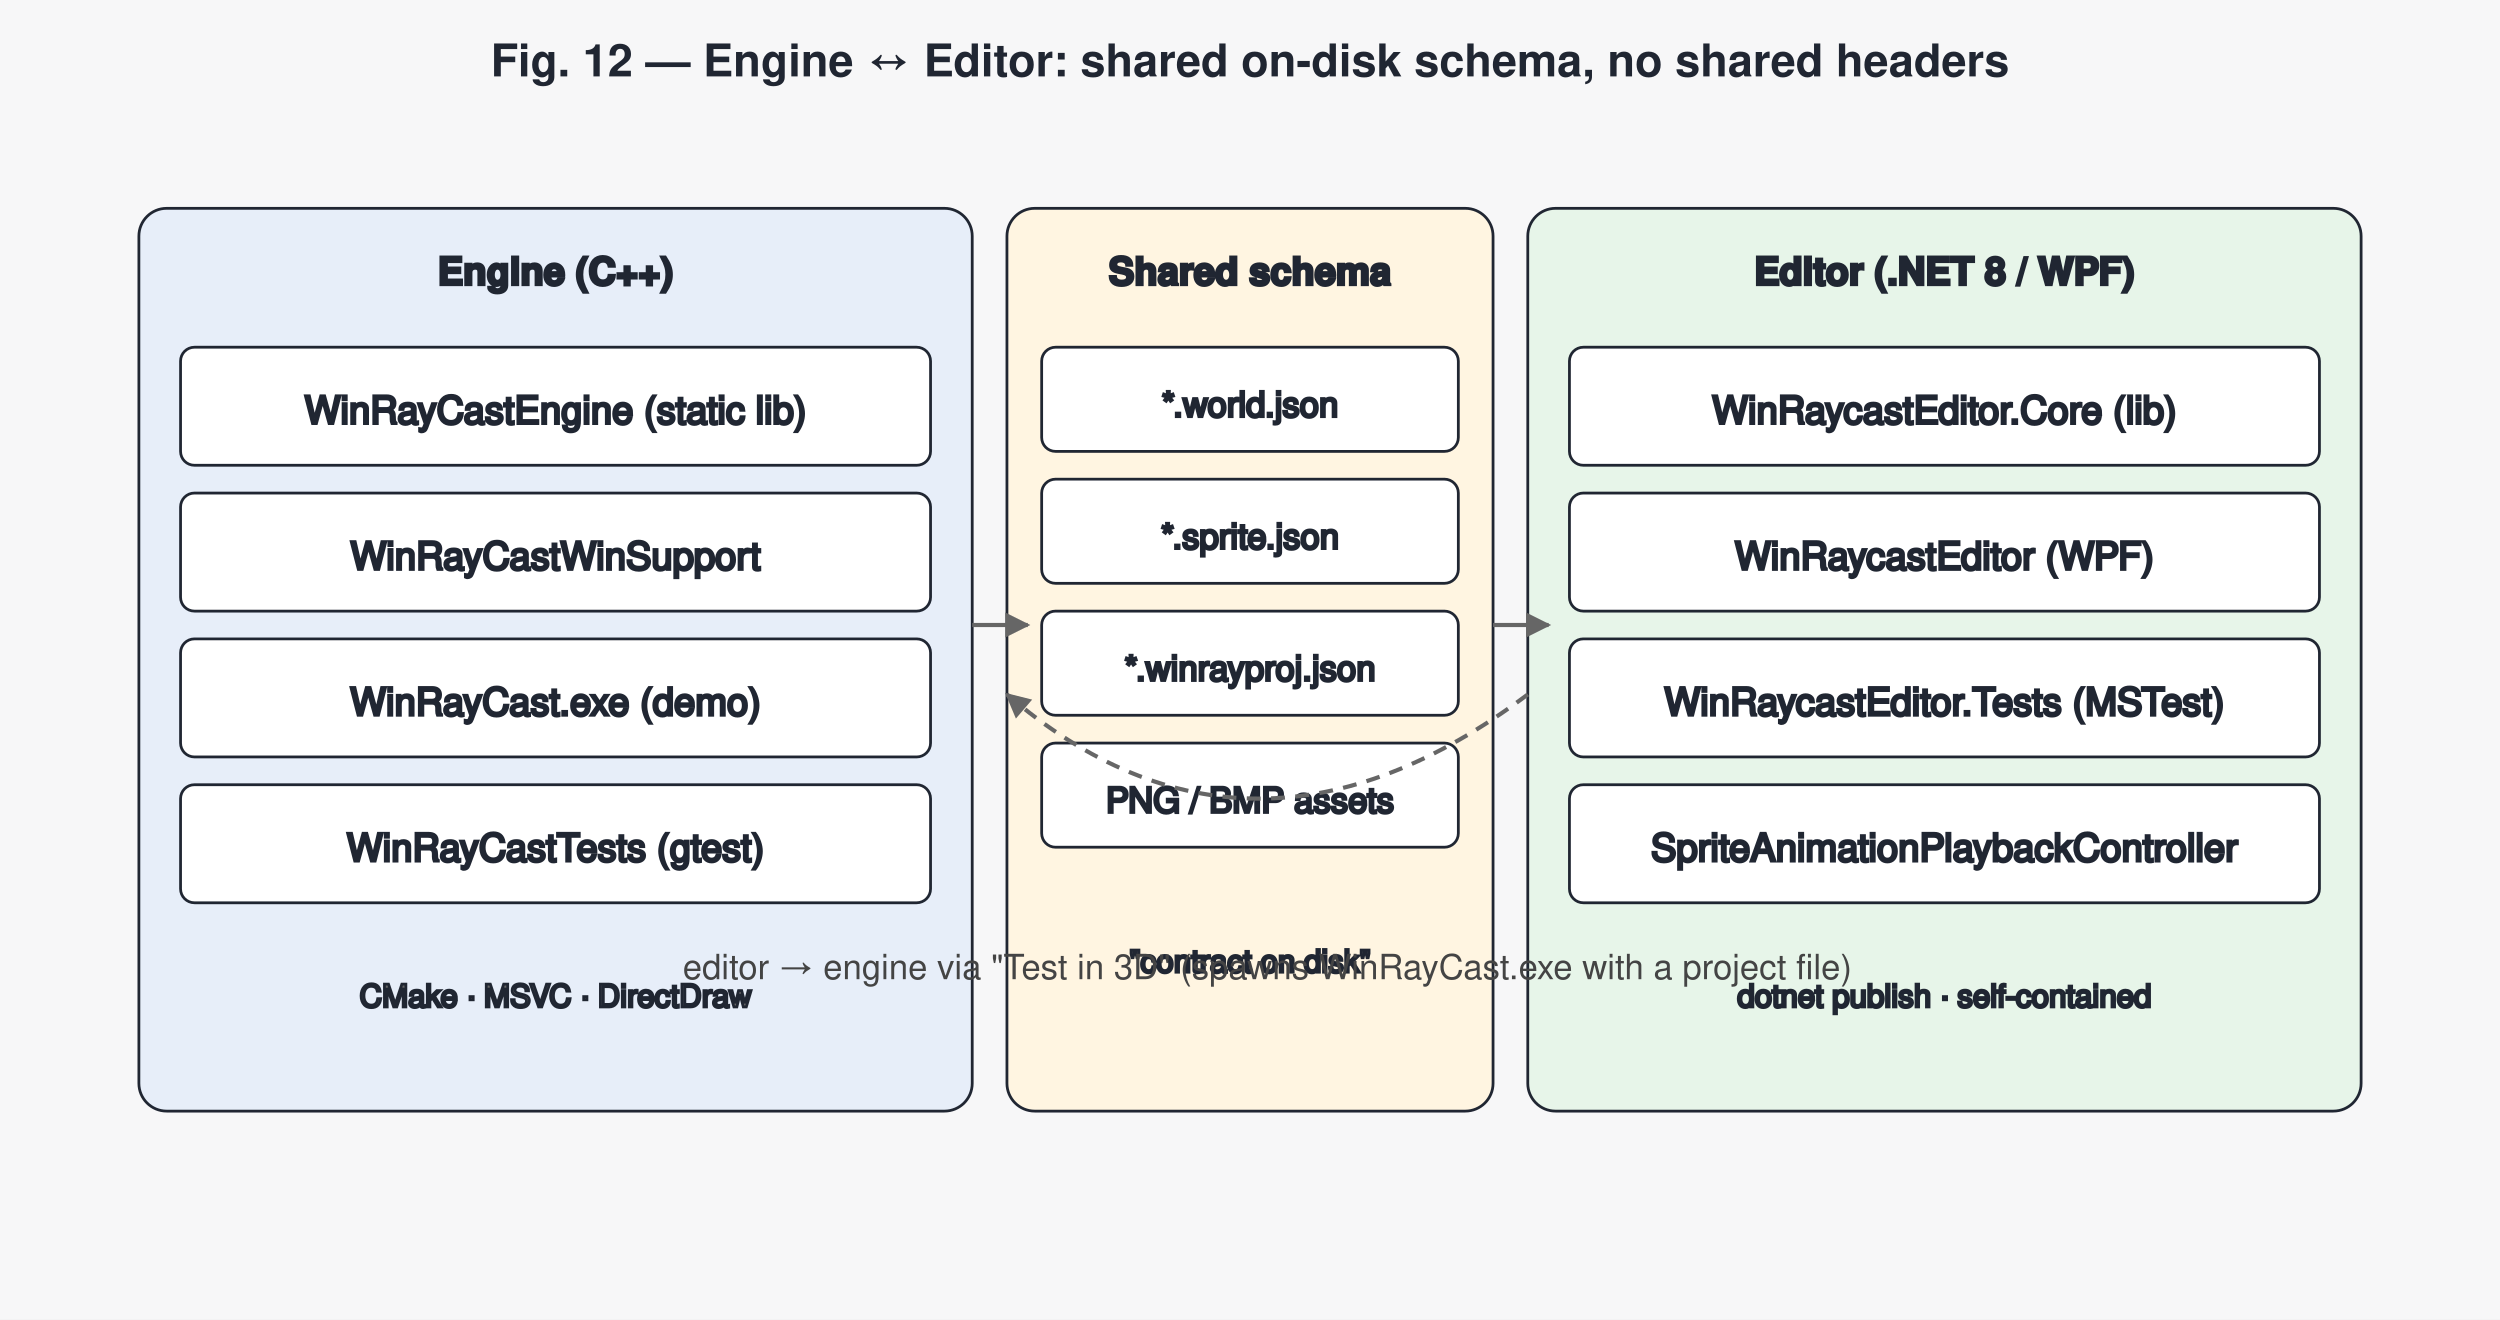
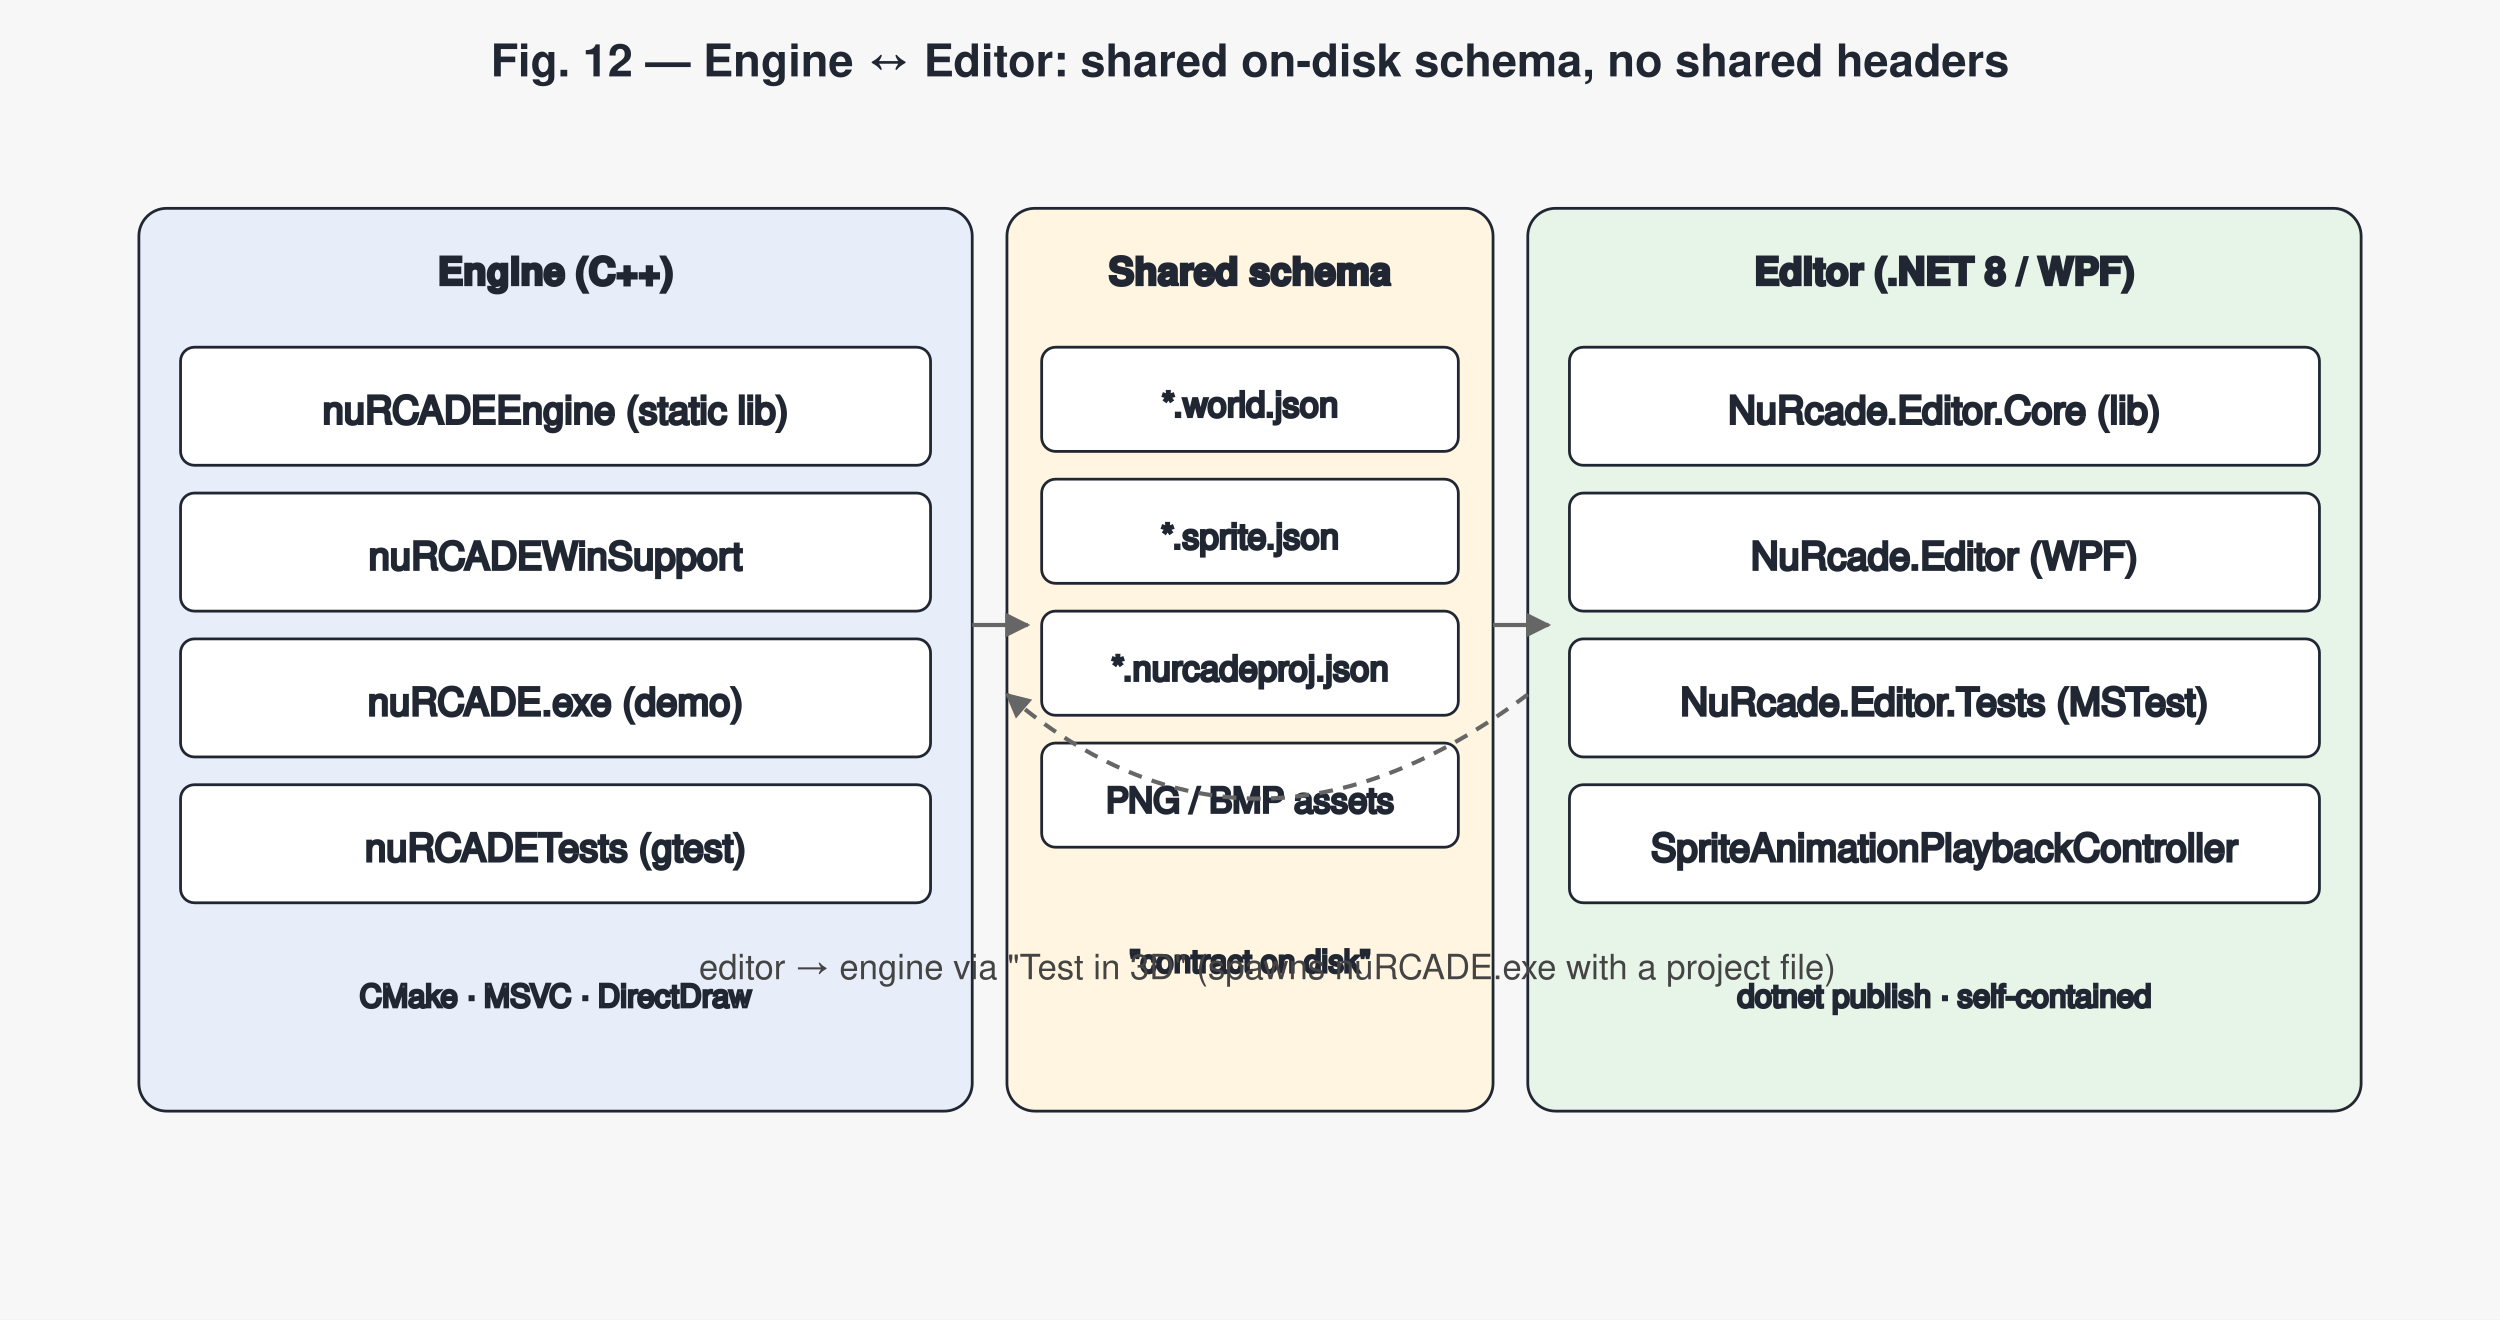
<svg xmlns="http://www.w3.org/2000/svg" viewBox="0 0 720 380" font-family="-apple-system,Segoe UI,Helvetica,Arial,sans-serif">
  <defs>
    <marker id="ar4" viewBox="0 0 10 10" refX="9" refY="5" markerWidth="6" markerHeight="6" orient="auto">
      <path d="M0,0 L10,5 L0,10 z" fill="#666" />
    </marker>
  </defs>
  <rect width="720" height="380" fill="#f7f7f8" />
  <text x="360" y="22" text-anchor="middle" font-size="13" font-weight="600" fill="#202632">Fig. 12 — Engine ↔ Editor: shared on-disk schema, no shared headers</text>
  <g font-size="11" fill="#202632">
    <g transform="translate(40,60)" stroke="#202632" stroke-width="0.8">
      <rect x="0" y="0" width="240" height="260" rx="8" fill="#e7eef9" />
      <text x="120" y="22" text-anchor="middle" font-weight="600">Engine (C++)</text>
      <rect x="12" y="40" width="216" height="34" rx="4" fill="#fff" />
-       <text x="120" y="62" text-anchor="middle">WinRayCastEngine (static lib)</text>
+       <text x="120" y="62" text-anchor="middle">nuRCADEEngine (static lib)</text>
      <rect x="12" y="82" width="216" height="34" rx="4" fill="#fff" />
-       <text x="120" y="104" text-anchor="middle">WinRayCastWinSupport</text>
+       <text x="120" y="104" text-anchor="middle">nuRCADEWinSupport</text>
      <rect x="12" y="124" width="216" height="34" rx="4" fill="#fff" />
-       <text x="120" y="146" text-anchor="middle">WinRayCast.exe (demo)</text>
+       <text x="120" y="146" text-anchor="middle">nuRCADE.exe (demo)</text>
      <rect x="12" y="166" width="216" height="34" rx="4" fill="#fff" />
-       <text x="120" y="188" text-anchor="middle">WinRayCastTests (gtest)</text>
+       <text x="120" y="188" text-anchor="middle">nuRCADETests (gtest)</text>
      <text x="120" y="230" text-anchor="middle" font-size="9" fill="#666">CMake · MSVC · DirectDraw</text>
    </g>
    <g transform="translate(290,60)" stroke="#202632" stroke-width="0.8">
      <rect x="0" y="0" width="140" height="260" rx="8" fill="#fff5e1" />
      <text x="70" y="22" text-anchor="middle" font-weight="600">Shared schema</text>
      <rect x="10" y="40" width="120" height="30" rx="4" fill="#fff" />
      <text x="70" y="60" text-anchor="middle" font-size="10">*.world.json</text>
      <rect x="10" y="78" width="120" height="30" rx="4" fill="#fff" />
      <text x="70" y="98" text-anchor="middle" font-size="10">*.sprite.json</text>
      <rect x="10" y="116" width="120" height="30" rx="4" fill="#fff" />
-       <text x="70" y="136" text-anchor="middle" font-size="10">*.winrayproj.json</text>
+       <text x="70" y="136" text-anchor="middle" font-size="10">*.nurcadeproj.json</text>
      <rect x="10" y="154" width="120" height="30" rx="4" fill="#fff" />
      <text x="70" y="174" text-anchor="middle" font-size="10">PNG / BMP assets</text>
      <text x="70" y="220" text-anchor="middle" font-size="9" fill="#666">"contract on disk"</text>
    </g>
    <g transform="translate(440,60)" stroke="#202632" stroke-width="0.8">
      <rect x="0" y="0" width="240" height="260" rx="8" fill="#e7f5e9" />
      <text x="120" y="22" text-anchor="middle" font-weight="600">Editor (.NET 8 / WPF)</text>
      <rect x="12" y="40" width="216" height="34" rx="4" fill="#fff" />
-       <text x="120" y="62" text-anchor="middle">WinRaycastEditor.Core (lib)</text>
+       <text x="120" y="62" text-anchor="middle">NuRcade.Editor.Core (lib)</text>
      <rect x="12" y="82" width="216" height="34" rx="4" fill="#fff" />
-       <text x="120" y="104" text-anchor="middle">WinRaycastEditor (WPF)</text>
+       <text x="120" y="104" text-anchor="middle">NuRcade.Editor (WPF)</text>
      <rect x="12" y="124" width="216" height="34" rx="4" fill="#fff" />
-       <text x="120" y="146" text-anchor="middle">WinRaycastEditor.Tests (MSTest)</text>
+       <text x="120" y="146" text-anchor="middle">NuRcade.Editor.Tests (MSTest)</text>
      <rect x="12" y="166" width="216" height="34" rx="4" fill="#fff" />
      <text x="120" y="188" text-anchor="middle">SpriteAnimationPlaybackController</text>
      <text x="120" y="230" text-anchor="middle" font-size="9" fill="#666">dotnet publish · self-contained</text>
    </g>
    <g stroke="#666" stroke-width="1.2" fill="none" marker-end="url(#ar4)">
      <line x1="280" y1="180" x2="296" y2="180" />
      <line x1="430" y1="180" x2="446" y2="180" />
    </g>
    <g stroke="#666" stroke-width="1.2" fill="none" marker-end="url(#ar4)" stroke-dasharray="4,3">
      <path d="M440,200 Q360,260 290,200" />
    </g>
-     <text x="365" y="282" text-anchor="middle" font-size="10" fill="#444">editor → engine via "Test in 3D" (spawns WinRayCast.exe with a project file)</text>
+     <text x="365" y="282" text-anchor="middle" font-size="10" fill="#444">editor → engine via "Test in 3D" (spawns nuRCADE.exe with a project file)</text>
  </g>
</svg>
